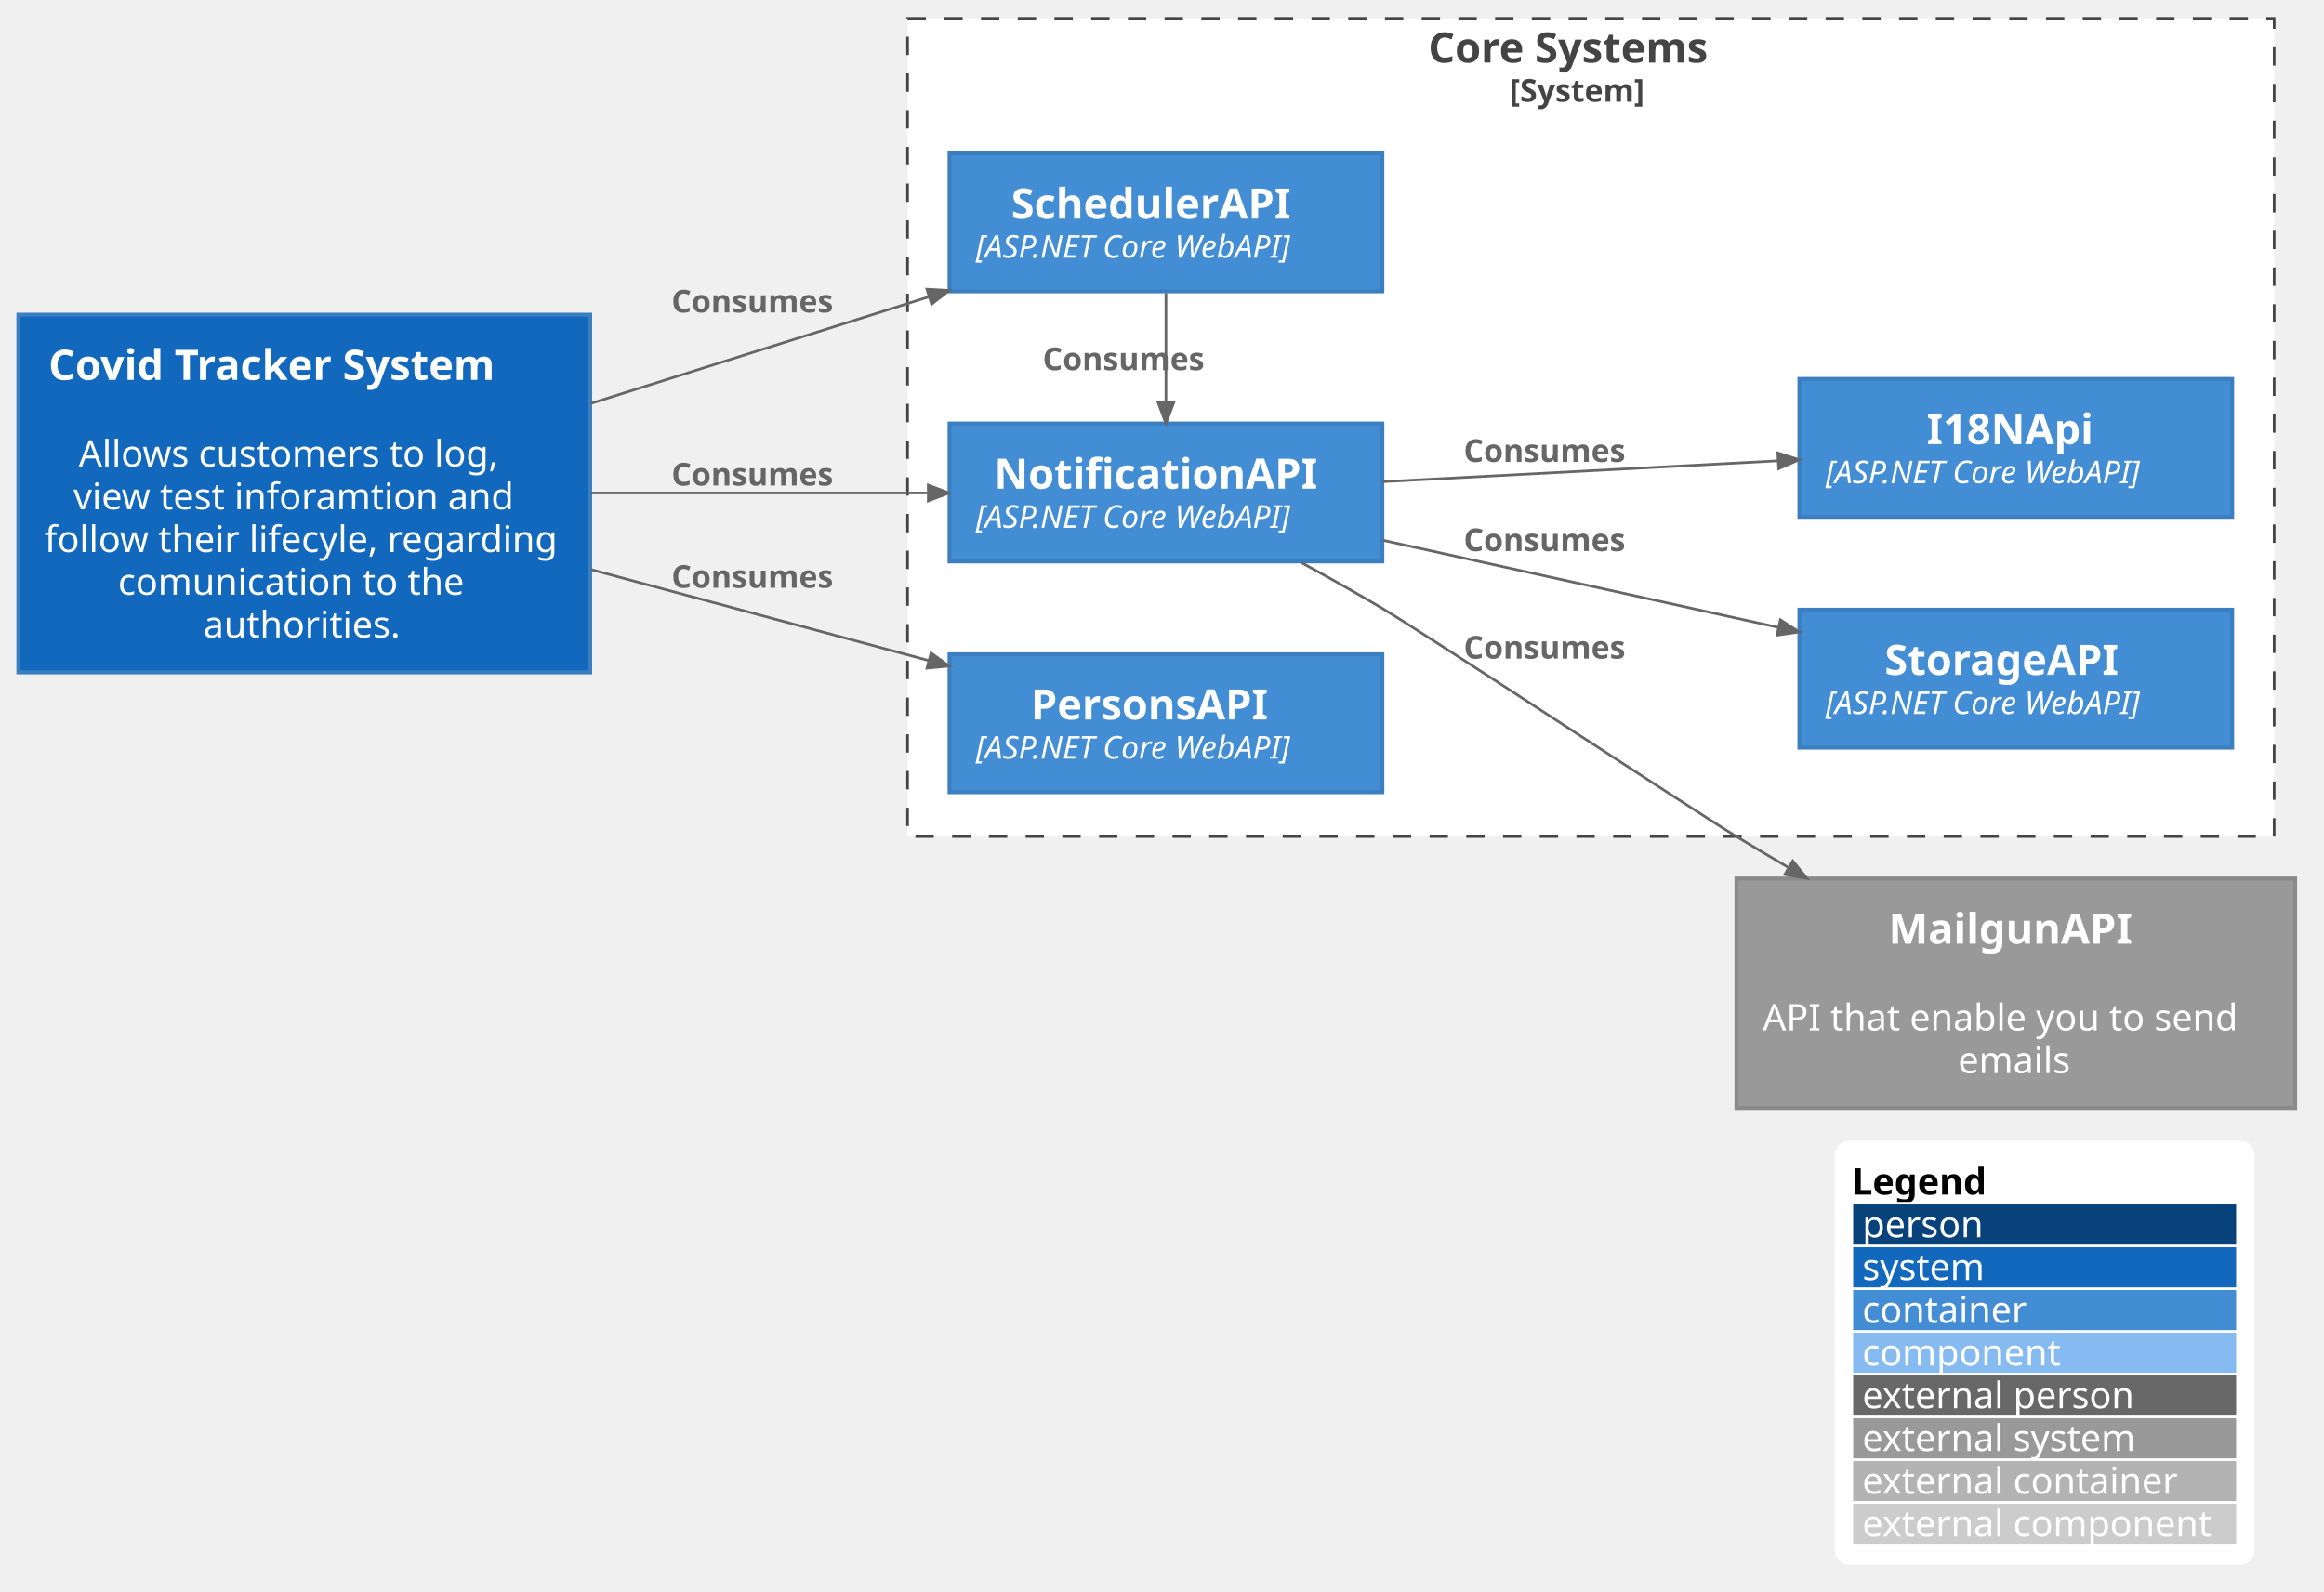
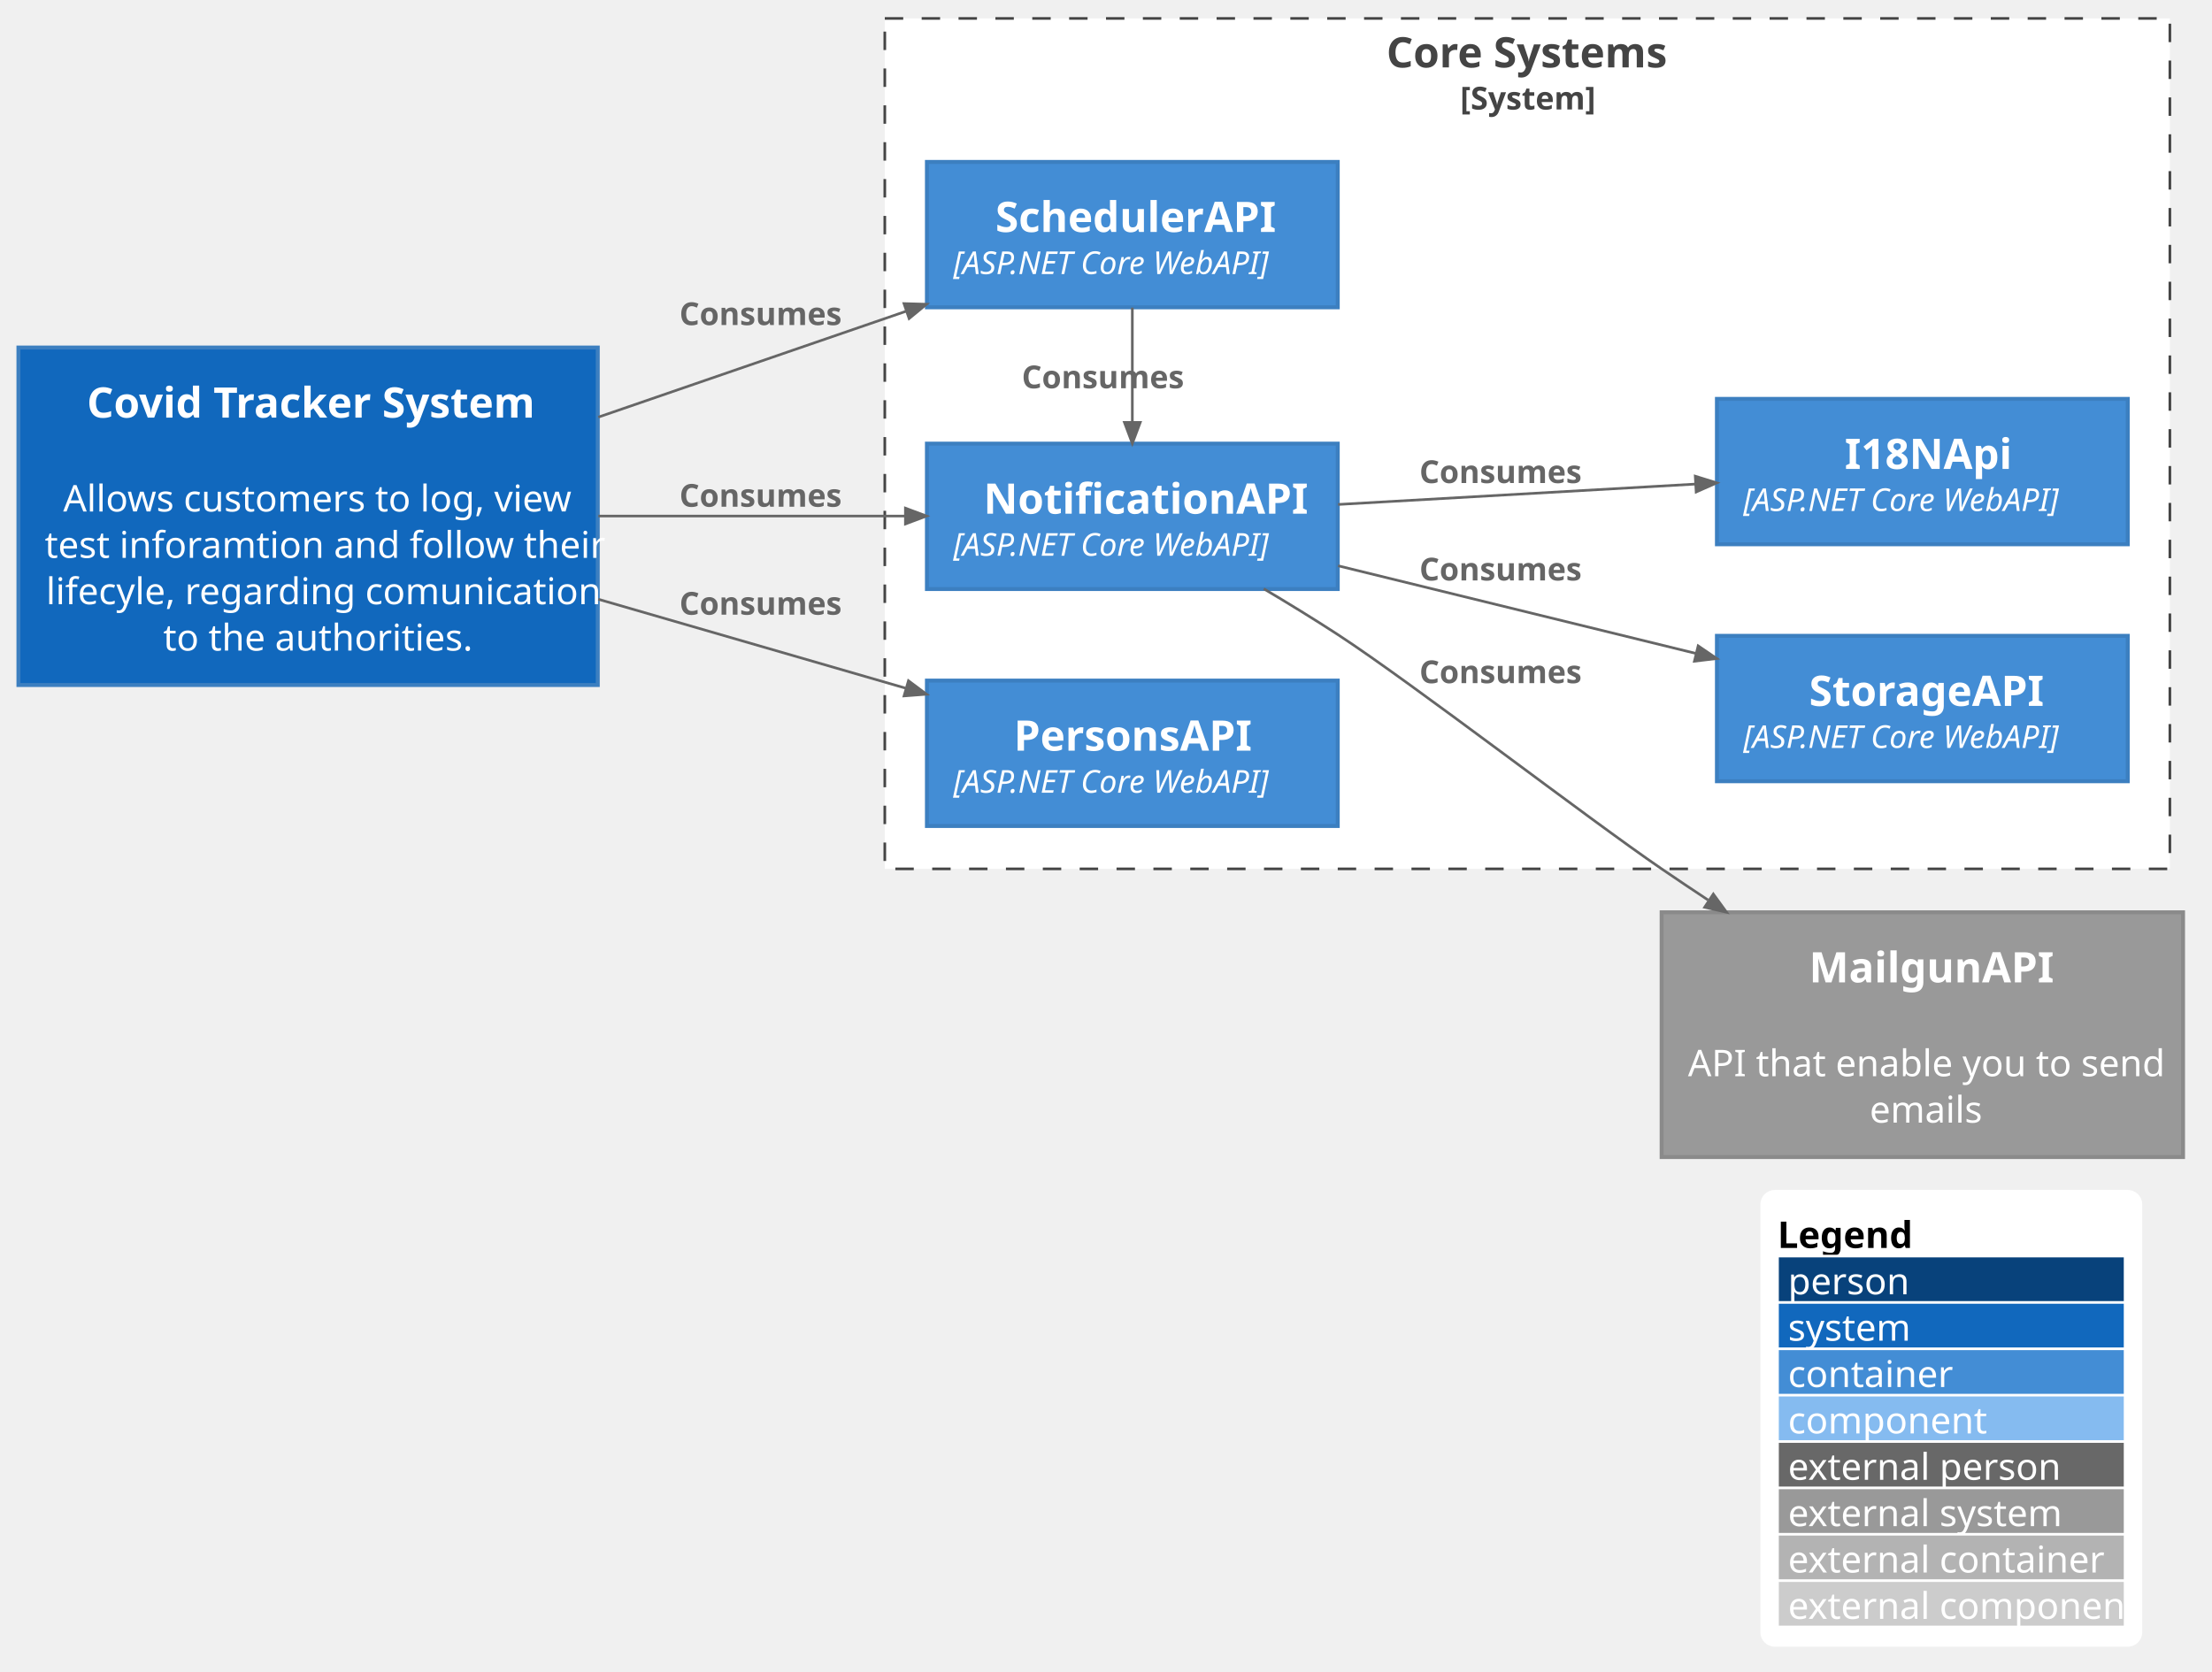
- <svg xmlns="http://www.w3.org/2000/svg" contentScriptType="application/ecmascript" contentStyleType="text/css" height="607px" preserveAspectRatio="none" style="width:886px;height:607px;" version="1.1" viewBox="0 0 886 607" width="886px" zoomAndPan="magnify">
+ <svg xmlns="http://www.w3.org/2000/svg" contentScriptType="application/ecmascript" contentStyleType="text/css" height="635px" preserveAspectRatio="none" style="width:840px;height:635px;" version="1.1" viewBox="0 0 840 635" width="840px" zoomAndPan="magnify">
  <defs />
  <g>
-     <rect fill="#FFFFFF" height="312" style="stroke: #444444; stroke-width: 1.0; stroke-dasharray: 7.0,7.0;" width="521" x="346" y="7" />
-     <text fill="#444444" font-family="sans-serif" font-size="16" font-weight="bold" lengthAdjust="spacingAndGlyphs" textLength="124" x="544.5" y="23.852">Core Systems</text>
-     <text fill="#444444" font-family="sans-serif" font-size="12" font-weight="bold" lengthAdjust="spacingAndGlyphs" textLength="62" x="575.5" y="38.764">[System]</text>
-     <rect fill="#438DD5" height="52.594" style="stroke: #3C7FC0; stroke-width: 1.5;" width="165" x="362" y="249.5" />
-     <text fill="#FFFFFF" font-family="sans-serif" font-size="16" font-weight="bold" lengthAdjust="spacingAndGlyphs" textLength="103" x="393" y="274.352">PersonsAPI</text>
-     <text fill="#FFFFFF" font-family="sans-serif" font-size="12" font-style="italic" lengthAdjust="spacingAndGlyphs" textLength="145" x="372" y="289.264">[ASP.NET Core WebAPI]</text>
-     <rect fill="#438DD5" height="52.594" style="stroke: #3C7FC0; stroke-width: 1.5;" width="165" x="362" y="58.5" />
-     <text fill="#FFFFFF" font-family="sans-serif" font-size="16" font-weight="bold" lengthAdjust="spacingAndGlyphs" textLength="118" x="385.5" y="83.352">SchedulerAPI</text>
-     <text fill="#FFFFFF" font-family="sans-serif" font-size="12" font-style="italic" lengthAdjust="spacingAndGlyphs" textLength="145" x="372" y="98.264">[ASP.NET Core WebAPI]</text>
-     <rect fill="#438DD5" height="52.594" style="stroke: #3C7FC0; stroke-width: 1.5;" width="165" x="362" y="161.5" />
-     <text fill="#FFFFFF" font-family="sans-serif" font-size="16" font-weight="bold" lengthAdjust="spacingAndGlyphs" textLength="131" x="379" y="186.352">NotificationAPI</text>
-     <text fill="#FFFFFF" font-family="sans-serif" font-size="12" font-style="italic" lengthAdjust="spacingAndGlyphs" textLength="145" x="372" y="201.264">[ASP.NET Core WebAPI]</text>
-     <rect fill="#438DD5" height="52.594" style="stroke: #3C7FC0; stroke-width: 1.5;" width="165" x="686" y="144.5" />
-     <text fill="#FFFFFF" font-family="sans-serif" font-size="16" font-weight="bold" lengthAdjust="spacingAndGlyphs" textLength="68" x="734.5" y="169.352">I18NApi</text>
-     <text fill="#FFFFFF" font-family="sans-serif" font-size="12" font-style="italic" lengthAdjust="spacingAndGlyphs" textLength="145" x="696" y="184.264">[ASP.NET Core WebAPI]</text>
-     <rect fill="#438DD5" height="52.594" style="stroke: #3C7FC0; stroke-width: 1.5;" width="165" x="686" y="232.5" />
-     <text fill="#FFFFFF" font-family="sans-serif" font-size="16" font-weight="bold" lengthAdjust="spacingAndGlyphs" textLength="100" x="718.5" y="257.352">StorageAPI</text>
-     <text fill="#FFFFFF" font-family="sans-serif" font-size="12" font-style="italic" lengthAdjust="spacingAndGlyphs" textLength="145" x="696" y="272.264">[ASP.NET Core WebAPI]</text>
-     <rect fill="#999999" height="87.516" style="stroke: #8A8A8A; stroke-width: 1.5;" width="213" x="662" y="335" />
-     <text fill="#FFFFFF" font-family="sans-serif" font-size="16" font-weight="bold" lengthAdjust="spacingAndGlyphs" textLength="97" x="720" y="359.852">MailgunAPI</text>
-     <text fill="#FFFFFF" font-family="sans-serif" font-size="14" lengthAdjust="spacingAndGlyphs" textLength="0" x="770.5" y="376.62" />
-     <text fill="#FFFFFF" font-family="sans-serif" font-size="14" lengthAdjust="spacingAndGlyphs" textLength="189" x="672" y="392.917">API that enable you to send</text>
-     <text fill="#FFFFFF" font-family="sans-serif" font-size="14" lengthAdjust="spacingAndGlyphs" textLength="44" x="746.5" y="409.214">emails</text>
-     <rect fill="#1168BD" height="136.406" style="stroke: #3C7FC0; stroke-width: 1.5;" width="218" x="7" y="120" />
-     <text fill="#FFFFFF" font-family="sans-serif" font-size="16" font-weight="bold" lengthAdjust="spacingAndGlyphs" textLength="195" x="18.5" y="144.852">Covid Tracker System</text>
-     <text fill="#FFFFFF" font-family="sans-serif" font-size="14" lengthAdjust="spacingAndGlyphs" textLength="0" x="118" y="161.62" />
-     <text fill="#FFFFFF" font-family="sans-serif" font-size="14" lengthAdjust="spacingAndGlyphs" textLength="168" x="30" y="177.917">Allows customers to log,</text>
-     <text fill="#FFFFFF" font-family="sans-serif" font-size="14" lengthAdjust="spacingAndGlyphs" textLength="172" x="28" y="194.214">view test inforamtion and</text>
-     <text fill="#FFFFFF" font-family="sans-serif" font-size="14" lengthAdjust="spacingAndGlyphs" textLength="198" x="17" y="210.511">follow their lifecyle, regarding</text>
-     <text fill="#FFFFFF" font-family="sans-serif" font-size="14" lengthAdjust="spacingAndGlyphs" textLength="138" x="45" y="226.808">comunication to the</text>
-     <text fill="#FFFFFF" font-family="sans-serif" font-size="14" lengthAdjust="spacingAndGlyphs" textLength="77" x="77.5" y="243.105">authorities.</text>
-     <path d="M444.5,111.79 C444.5,124.47 444.5,139.76 444.5,153.3 " fill="none" id="schedulerAPI-to-notificationAPI" style="stroke: #666666; stroke-width: 1.0;" />
-     <polygon fill="#666666" points="444.5,161.47,447.5,153.47,441.5,153.47,444.5,161.47" style="stroke: #666666; stroke-width: 1.0;" />
-     <text fill="#666666" font-family="sans-serif" font-size="12" font-weight="bold" lengthAdjust="spacingAndGlyphs" textLength="73" x="397.5" y="141.139">Consumes</text>
-     <path d="M527.17,183.69 C573.14,181.26 630.61,178.23 677.83,175.73 " fill="none" id="notificationAPI-to-i18NApi" style="stroke: #666666; stroke-width: 1.0;" />
-     <polygon fill="#666666" points="685.92,175.31,677.771,172.742,678.092,178.734,685.92,175.31" style="stroke: #666666; stroke-width: 1.0;" />
-     <text fill="#666666" font-family="sans-serif" font-size="12" font-weight="bold" lengthAdjust="spacingAndGlyphs" textLength="73" x="558" y="176.139">Consumes</text>
-     <path d="M527.17,206.01 C573.14,216.14 630.61,228.82 677.83,239.23 " fill="none" id="notificationAPI-to-storageAPI" style="stroke: #666666; stroke-width: 1.0;" />
-     <polygon fill="#666666" points="685.92,241.01,678.757,236.353,677.461,242.211,685.92,241.01" style="stroke: #666666; stroke-width: 1.0;" />
-     <text fill="#666666" font-family="sans-serif" font-size="12" font-weight="bold" lengthAdjust="spacingAndGlyphs" textLength="73" x="558" y="210.139">Consumes</text>
-     <path d="M496.27,214.62 C506.53,220.22 517.17,226.19 527,232 C542.36,241.08 646.74,309.75 662,319 C668.35,322.85 674.96,326.78 681.62,330.69 " fill="none" id="notificationAPI-to-mailgunAPI" style="stroke: #666666; stroke-width: 1.0;" />
-     <polygon fill="#666666" points="688.87,334.92,683.474,328.296,680.449,333.477,688.87,334.92" style="stroke: #666666; stroke-width: 1.0;" />
-     <text fill="#666666" font-family="sans-serif" font-size="12" font-weight="bold" lengthAdjust="spacingAndGlyphs" textLength="73" x="558" y="251.139">Consumes</text>
-     <path d="M225.27,188 C266.86,188 313.84,188 353.53,188 " fill="none" id="covidtrackersys-to-notificationAPI" style="stroke: #666666; stroke-width: 1.0;" />
-     <polygon fill="#666666" points="361.89,188,353.89,185,353.89,191,361.89,188" style="stroke: #666666; stroke-width: 1.0;" />
-     <text fill="#666666" font-family="sans-serif" font-size="12" font-weight="bold" lengthAdjust="spacingAndGlyphs" textLength="73" x="256" y="185.139">Consumes</text>
-     <path d="M225.27,153.85 C267.03,140.67 314.24,125.78 354.03,113.22 " fill="none" id="covidtrackersys-to-schedulerAPI" style="stroke: #666666; stroke-width: 1.0;" />
-     <polygon fill="#666666" points="361.89,110.75,353.358,110.289,355.159,116.013,361.89,110.75" style="stroke: #666666; stroke-width: 1.0;" />
-     <text fill="#666666" font-family="sans-serif" font-size="12" font-weight="bold" lengthAdjust="spacingAndGlyphs" textLength="73" x="256" y="119.139">Consumes</text>
-     <path d="M225.27,217.18 C267.03,228.44 314.24,241.16 354.03,251.89 " fill="none" id="covidtrackersys-to-personsAPI" style="stroke: #666666; stroke-width: 1.0;" />
-     <polygon fill="#666666" points="361.89,254,354.95,249.016,353.384,254.808,361.89,254" style="stroke: #666666; stroke-width: 1.0;" />
-     <text fill="#666666" font-family="sans-serif" font-size="12" font-weight="bold" lengthAdjust="spacingAndGlyphs" textLength="73" x="256" y="224.139">Consumes</text>
-     <rect fill="#FFFFFF" height="160.672" rx="5" ry="5" style="stroke: #FFFFFF; stroke-width: 1.0;" width="159" x="700" y="435.516" />
-     <text fill="#000000" font-family="sans-serif" font-size="14" font-weight="bold" lengthAdjust="spacingAndGlyphs" textLength="59" x="706" y="455.511">Legend</text>
-     <text fill="#FFFFFF" font-family="sans-serif" font-size="14" lengthAdjust="spacingAndGlyphs" textLength="0" x="769" y="455.511" />
-     <rect fill="#08427B" height="16.297" style="stroke: none; stroke-width: 1.0;" width="147" x="706" y="458.812" />
-     <text fill="#FFFFFF" font-family="sans-serif" font-size="14" lengthAdjust="spacingAndGlyphs" textLength="49" x="710" y="471.808">person</text>
-     <rect fill="#1168BD" height="16.297" style="stroke: none; stroke-width: 1.0;" width="147" x="706" y="475.109" />
-     <text fill="#FFFFFF" font-family="sans-serif" font-size="14" lengthAdjust="spacingAndGlyphs" textLength="50" x="710" y="488.104">system</text>
-     <rect fill="#438DD5" height="16.297" style="stroke: none; stroke-width: 1.0;" width="147" x="706" y="491.406" />
-     <text fill="#FFFFFF" font-family="sans-serif" font-size="14" lengthAdjust="spacingAndGlyphs" textLength="65" x="710" y="504.401">container</text>
-     <rect fill="#85BBF0" height="16.297" style="stroke: none; stroke-width: 1.0;" width="147" x="706" y="507.703" />
-     <text fill="#FFFFFF" font-family="sans-serif" font-size="14" lengthAdjust="spacingAndGlyphs" textLength="80" x="710" y="520.698">component</text>
-     <rect fill="#686868" height="16.297" style="stroke: none; stroke-width: 1.0;" width="147" x="706" y="524" />
-     <text fill="#FFFFFF" font-family="sans-serif" font-size="14" lengthAdjust="spacingAndGlyphs" textLength="108" x="710" y="536.995">external person</text>
-     <rect fill="#999999" height="16.297" style="stroke: none; stroke-width: 1.0;" width="147" x="706" y="540.297" />
-     <text fill="#FFFFFF" font-family="sans-serif" font-size="14" lengthAdjust="spacingAndGlyphs" textLength="109" x="710" y="553.292">external system</text>
-     <rect fill="#B3B3B3" height="16.297" style="stroke: none; stroke-width: 1.0;" width="147" x="706" y="556.594" />
-     <text fill="#FFFFFF" font-family="sans-serif" font-size="14" lengthAdjust="spacingAndGlyphs" textLength="124" x="710" y="569.589">external container</text>
-     <rect fill="#CCCCCC" height="16.297" style="stroke: none; stroke-width: 1.0;" width="147" x="706" y="572.891" />
-     <text fill="#FFFFFF" font-family="sans-serif" font-size="14" lengthAdjust="spacingAndGlyphs" textLength="139" x="710" y="585.886">external component</text>
-     <line style="stroke: #FFFFFF; stroke-width: 1.0;" x1="706" x2="853" y1="442.516" y2="442.516" />
-     <line style="stroke: #FFFFFF; stroke-width: 1.0;" x1="706" x2="853" y1="458.812" y2="458.812" />
-     <line style="stroke: #FFFFFF; stroke-width: 1.0;" x1="706" x2="853" y1="475.109" y2="475.109" />
-     <line style="stroke: #FFFFFF; stroke-width: 1.0;" x1="706" x2="853" y1="491.406" y2="491.406" />
-     <line style="stroke: #FFFFFF; stroke-width: 1.0;" x1="706" x2="853" y1="507.703" y2="507.703" />
-     <line style="stroke: #FFFFFF; stroke-width: 1.0;" x1="706" x2="853" y1="524" y2="524" />
-     <line style="stroke: #FFFFFF; stroke-width: 1.0;" x1="706" x2="853" y1="540.297" y2="540.297" />
-     <line style="stroke: #FFFFFF; stroke-width: 1.0;" x1="706" x2="853" y1="556.594" y2="556.594" />
-     <line style="stroke: #FFFFFF; stroke-width: 1.0;" x1="706" x2="853" y1="572.891" y2="572.891" />
-     <line style="stroke: #FFFFFF; stroke-width: 1.0;" x1="706" x2="853" y1="589.188" y2="589.188" />
-     <line style="stroke: #FFFFFF; stroke-width: 1.0;" x1="706" x2="706" y1="442.516" y2="589.188" />
-     <line style="stroke: #FFFFFF; stroke-width: 1.0;" x1="853" x2="853" y1="442.516" y2="589.188" />
+     <rect fill="#FFFFFF" height="323" style="stroke: #444444; stroke-width: 1.0; stroke-dasharray: 7.0,7.0;" width="488" x="336" y="7" />
+     <text fill="#444444" font-family="sans-serif" font-size="16" font-weight="bold" lengthAdjust="spacingAndGlyphs" textLength="107" x="526.5" y="25.609">Core Systems</text>
+     <text fill="#444444" font-family="sans-serif" font-size="12" font-weight="bold" lengthAdjust="spacingAndGlyphs" textLength="51" x="554.5" y="41.582">[System]</text>
+     <rect fill="#438DD5" height="55.219" style="stroke: #3C7FC0; stroke-width: 1.5;" width="156" x="352" y="258.5" />
+     <text fill="#FFFFFF" font-family="sans-serif" font-size="16" font-weight="bold" lengthAdjust="spacingAndGlyphs" textLength="90" x="385" y="285.109">PersonsAPI</text>
+     <text fill="#FFFFFF" font-family="sans-serif" font-size="12" font-style="italic" lengthAdjust="spacingAndGlyphs" textLength="136" x="362" y="301.082">[ASP.NET Core WebAPI]</text>
+     <rect fill="#438DD5" height="55.219" style="stroke: #3C7FC0; stroke-width: 1.5;" width="156" x="352" y="61.5" />
+     <text fill="#FFFFFF" font-family="sans-serif" font-size="16" font-weight="bold" lengthAdjust="spacingAndGlyphs" textLength="104" x="378" y="88.109">SchedulerAPI</text>
+     <text fill="#FFFFFF" font-family="sans-serif" font-size="12" font-style="italic" lengthAdjust="spacingAndGlyphs" textLength="136" x="362" y="104.082">[ASP.NET Core WebAPI]</text>
+     <rect fill="#438DD5" height="55.219" style="stroke: #3C7FC0; stroke-width: 1.5;" width="156" x="352" y="168.5" />
+     <text fill="#FFFFFF" font-family="sans-serif" font-size="16" font-weight="bold" lengthAdjust="spacingAndGlyphs" textLength="113" x="373.5" y="195.109">NotificationAPI</text>
+     <text fill="#FFFFFF" font-family="sans-serif" font-size="12" font-style="italic" lengthAdjust="spacingAndGlyphs" textLength="136" x="362" y="211.082">[ASP.NET Core WebAPI]</text>
+     <rect fill="#438DD5" height="55.219" style="stroke: #3C7FC0; stroke-width: 1.5;" width="156" x="652" y="151.5" />
+     <text fill="#FFFFFF" font-family="sans-serif" font-size="16" font-weight="bold" lengthAdjust="spacingAndGlyphs" textLength="59" x="700.5" y="178.109">I18NApi</text>
+     <text fill="#FFFFFF" font-family="sans-serif" font-size="12" font-style="italic" lengthAdjust="spacingAndGlyphs" textLength="136" x="662" y="194.082">[ASP.NET Core WebAPI]</text>
+     <rect fill="#438DD5" height="55.219" style="stroke: #3C7FC0; stroke-width: 1.5;" width="156" x="652" y="241.5" />
+     <text fill="#FFFFFF" font-family="sans-serif" font-size="16" font-weight="bold" lengthAdjust="spacingAndGlyphs" textLength="86" x="687" y="268.109">StorageAPI</text>
+     <text fill="#FFFFFF" font-family="sans-serif" font-size="12" font-style="italic" lengthAdjust="spacingAndGlyphs" textLength="136" x="662" y="284.082">[ASP.NET Core WebAPI]</text>
+     <rect fill="#999999" height="92.953" style="stroke: #8A8A8A; stroke-width: 1.5;" width="198" x="631" y="346.5" />
+     <text fill="#FFFFFF" font-family="sans-serif" font-size="16" font-weight="bold" lengthAdjust="spacingAndGlyphs" textLength="86" x="687" y="373.109">MailgunAPI</text>
+     <text fill="#FFFFFF" font-family="sans-serif" font-size="14" lengthAdjust="spacingAndGlyphs" textLength="0" x="732" y="391.158" />
+     <text fill="#FFFFFF" font-family="sans-serif" font-size="14" lengthAdjust="spacingAndGlyphs" textLength="174" x="641" y="408.768">API that enable you to send</text>
+     <text fill="#FFFFFF" font-family="sans-serif" font-size="14" lengthAdjust="spacingAndGlyphs" textLength="40" x="710" y="426.377">emails</text>
+     <rect fill="#1168BD" height="128.172" style="stroke: #3C7FC0; stroke-width: 1.5;" width="220" x="7" y="132" />
+     <text fill="#FFFFFF" font-family="sans-serif" font-size="16" font-weight="bold" lengthAdjust="spacingAndGlyphs" textLength="168" x="33" y="158.609">Covid Tracker System</text>
+     <text fill="#FFFFFF" font-family="sans-serif" font-size="14" lengthAdjust="spacingAndGlyphs" textLength="0" x="119" y="176.658" />
+     <text fill="#FFFFFF" font-family="sans-serif" font-size="14" lengthAdjust="spacingAndGlyphs" textLength="182" x="24" y="194.268">Allows customers to log, view</text>
+     <text fill="#FFFFFF" font-family="sans-serif" font-size="14" lengthAdjust="spacingAndGlyphs" textLength="196" x="17" y="211.877">test inforamtion and follow their</text>
+     <text fill="#FFFFFF" font-family="sans-serif" font-size="14" lengthAdjust="spacingAndGlyphs" textLength="199" x="17.5" y="229.486">lifecyle, regarding comunication</text>
+     <text fill="#FFFFFF" font-family="sans-serif" font-size="14" lengthAdjust="spacingAndGlyphs" textLength="110" x="62" y="247.096">to the authorities.</text>
+     <path d="M430,116.83 C430,130.12 430,146.18 430,160.35 " fill="none" id="schedulerAPI-to-notificationAPI" style="stroke: #666666; stroke-width: 1.0;" />
+     <polygon fill="#666666" points="430,168.44,433,160.44,427,160.44,430,168.44" style="stroke: #666666; stroke-width: 1.0;" />
+     <text fill="#666666" font-family="sans-serif" font-size="12" font-weight="bold" lengthAdjust="spacingAndGlyphs" textLength="61" x="388" y="147.457">Consumes</text>
+     <path d="M508.13,191.6 C549.69,189.23 601.05,186.3 643.78,183.86 " fill="none" id="notificationAPI-to-i18NApi" style="stroke: #666666; stroke-width: 1.0;" />
+     <polygon fill="#666666" points="651.93,183.4,643.772,180.862,644.115,186.852,651.93,183.4" style="stroke: #666666; stroke-width: 1.0;" />
+     <text fill="#666666" font-family="sans-serif" font-size="12" font-weight="bold" lengthAdjust="spacingAndGlyphs" textLength="61" x="539" y="183.457">Consumes</text>
+     <path d="M508.13,214.89 C549.77,225.1 601.26,237.71 644.05,248.19 " fill="none" id="notificationAPI-to-storageAPI" style="stroke: #666666; stroke-width: 1.0;" />
+     <polygon fill="#666666" points="651.93,250.12,644.871,245.306,643.446,251.134,651.93,250.12" style="stroke: #666666; stroke-width: 1.0;" />
+     <text fill="#666666" font-family="sans-serif" font-size="12" font-weight="bold" lengthAdjust="spacingAndGlyphs" textLength="61" x="539" y="220.457">Consumes</text>
+     <path d="M479.91,223.62 C489.33,229.21 499.05,235.17 508,241 C536.26,259.42 603.13,310.98 631,330 C636.7,333.89 642.63,337.87 648.62,341.83 " fill="none" id="notificationAPI-to-mailgunAPI" style="stroke: #666666; stroke-width: 1.0;" />
+     <polygon fill="#666666" points="655.66,346.48,650.633,339.571,647.33,344.58,655.66,346.48" style="stroke: #666666; stroke-width: 1.0;" />
+     <text fill="#666666" font-family="sans-serif" font-size="12" font-weight="bold" lengthAdjust="spacingAndGlyphs" textLength="61" x="539" y="259.457">Consumes</text>
+     <path d="M227.21,196 C265.45,196 307.8,196 343.78,196 " fill="none" id="covidtrackersys-to-notificationAPI" style="stroke: #666666; stroke-width: 1.0;" />
+     <polygon fill="#666666" points="351.83,196,343.83,193,343.83,199,351.83,196" style="stroke: #666666; stroke-width: 1.0;" />
+     <text fill="#666666" font-family="sans-serif" font-size="12" font-weight="bold" lengthAdjust="spacingAndGlyphs" textLength="61" x="258" y="192.457">Consumes</text>
+     <path d="M227.21,158.43 C265.61,145.22 308.15,130.58 344.24,118.16 " fill="none" id="covidtrackersys-to-schedulerAPI" style="stroke: #666666; stroke-width: 1.0;" />
+     <polygon fill="#666666" points="351.83,115.55,343.289,115.311,345.238,120.986,351.83,115.55" style="stroke: #666666; stroke-width: 1.0;" />
+     <text fill="#666666" font-family="sans-serif" font-size="12" font-weight="bold" lengthAdjust="spacingAndGlyphs" textLength="61" x="258" y="123.457">Consumes</text>
+     <path d="M227.21,227.6 C265.45,238.67 307.8,250.92 343.78,261.34 " fill="none" id="covidtrackersys-to-personsAPI" style="stroke: #666666; stroke-width: 1.0;" />
+     <polygon fill="#666666" points="351.83,263.67,344.985,258.557,343.311,264.319,351.83,263.67" style="stroke: #666666; stroke-width: 1.0;" />
+     <text fill="#666666" font-family="sans-serif" font-size="12" font-weight="bold" lengthAdjust="spacingAndGlyphs" textLength="61" x="258" y="233.457">Consumes</text>
+     <rect fill="#FFFFFF" height="172.484" rx="5" ry="5" style="stroke: #FFFFFF; stroke-width: 1.0;" width="144" x="669" y="452.453" />
+     <text fill="#000000" font-family="sans-serif" font-size="14" font-weight="bold" lengthAdjust="spacingAndGlyphs" textLength="53" x="675" y="473.986">Legend</text>
+     <text fill="#FFFFFF" font-family="sans-serif" font-size="14" lengthAdjust="spacingAndGlyphs" textLength="0" x="732" y="473.986" />
+     <rect fill="#08427B" height="17.609" style="stroke: none; stroke-width: 1.0;" width="132" x="675" y="477.062" />
+     <text fill="#FFFFFF" font-family="sans-serif" font-size="14" lengthAdjust="spacingAndGlyphs" textLength="44" x="679" y="491.596">person</text>
+     <rect fill="#1168BD" height="17.609" style="stroke: none; stroke-width: 1.0;" width="132" x="675" y="494.672" />
+     <text fill="#FFFFFF" font-family="sans-serif" font-size="14" lengthAdjust="spacingAndGlyphs" textLength="44" x="679" y="509.205">system</text>
+     <rect fill="#438DD5" height="17.609" style="stroke: none; stroke-width: 1.0;" width="132" x="675" y="512.281" />
+     <text fill="#FFFFFF" font-family="sans-serif" font-size="14" lengthAdjust="spacingAndGlyphs" textLength="59" x="679" y="526.814">container</text>
+     <rect fill="#85BBF0" height="17.609" style="stroke: none; stroke-width: 1.0;" width="132" x="675" y="529.891" />
+     <text fill="#FFFFFF" font-family="sans-serif" font-size="14" lengthAdjust="spacingAndGlyphs" textLength="70" x="679" y="544.424">component</text>
+     <rect fill="#686868" height="17.609" style="stroke: none; stroke-width: 1.0;" width="132" x="675" y="547.5" />
+     <text fill="#FFFFFF" font-family="sans-serif" font-size="14" lengthAdjust="spacingAndGlyphs" textLength="98" x="679" y="562.033">external person</text>
+     <rect fill="#999999" height="17.609" style="stroke: none; stroke-width: 1.0;" width="132" x="675" y="565.109" />
+     <text fill="#FFFFFF" font-family="sans-serif" font-size="14" lengthAdjust="spacingAndGlyphs" textLength="98" x="679" y="579.643">external system</text>
+     <rect fill="#B3B3B3" height="17.609" style="stroke: none; stroke-width: 1.0;" width="132" x="675" y="582.719" />
+     <text fill="#FFFFFF" font-family="sans-serif" font-size="14" lengthAdjust="spacingAndGlyphs" textLength="113" x="679" y="597.252">external container</text>
+     <rect fill="#CCCCCC" height="17.609" style="stroke: none; stroke-width: 1.0;" width="132" x="675" y="600.328" />
+     <text fill="#FFFFFF" font-family="sans-serif" font-size="14" lengthAdjust="spacingAndGlyphs" textLength="124" x="679" y="614.861">external component</text>
+     <line style="stroke: #FFFFFF; stroke-width: 1.0;" x1="675" x2="807" y1="459.453" y2="459.453" />
+     <line style="stroke: #FFFFFF; stroke-width: 1.0;" x1="675" x2="807" y1="477.062" y2="477.062" />
+     <line style="stroke: #FFFFFF; stroke-width: 1.0;" x1="675" x2="807" y1="494.672" y2="494.672" />
+     <line style="stroke: #FFFFFF; stroke-width: 1.0;" x1="675" x2="807" y1="512.281" y2="512.281" />
+     <line style="stroke: #FFFFFF; stroke-width: 1.0;" x1="675" x2="807" y1="529.891" y2="529.891" />
+     <line style="stroke: #FFFFFF; stroke-width: 1.0;" x1="675" x2="807" y1="547.5" y2="547.5" />
+     <line style="stroke: #FFFFFF; stroke-width: 1.0;" x1="675" x2="807" y1="565.109" y2="565.109" />
+     <line style="stroke: #FFFFFF; stroke-width: 1.0;" x1="675" x2="807" y1="582.719" y2="582.719" />
+     <line style="stroke: #FFFFFF; stroke-width: 1.0;" x1="675" x2="807" y1="600.328" y2="600.328" />
+     <line style="stroke: #FFFFFF; stroke-width: 1.0;" x1="675" x2="807" y1="617.938" y2="617.938" />
+     <line style="stroke: #FFFFFF; stroke-width: 1.0;" x1="675" x2="675" y1="459.453" y2="617.938" />
+     <line style="stroke: #FFFFFF; stroke-width: 1.0;" x1="807" x2="807" y1="459.453" y2="617.938" />
  </g>
</svg>
